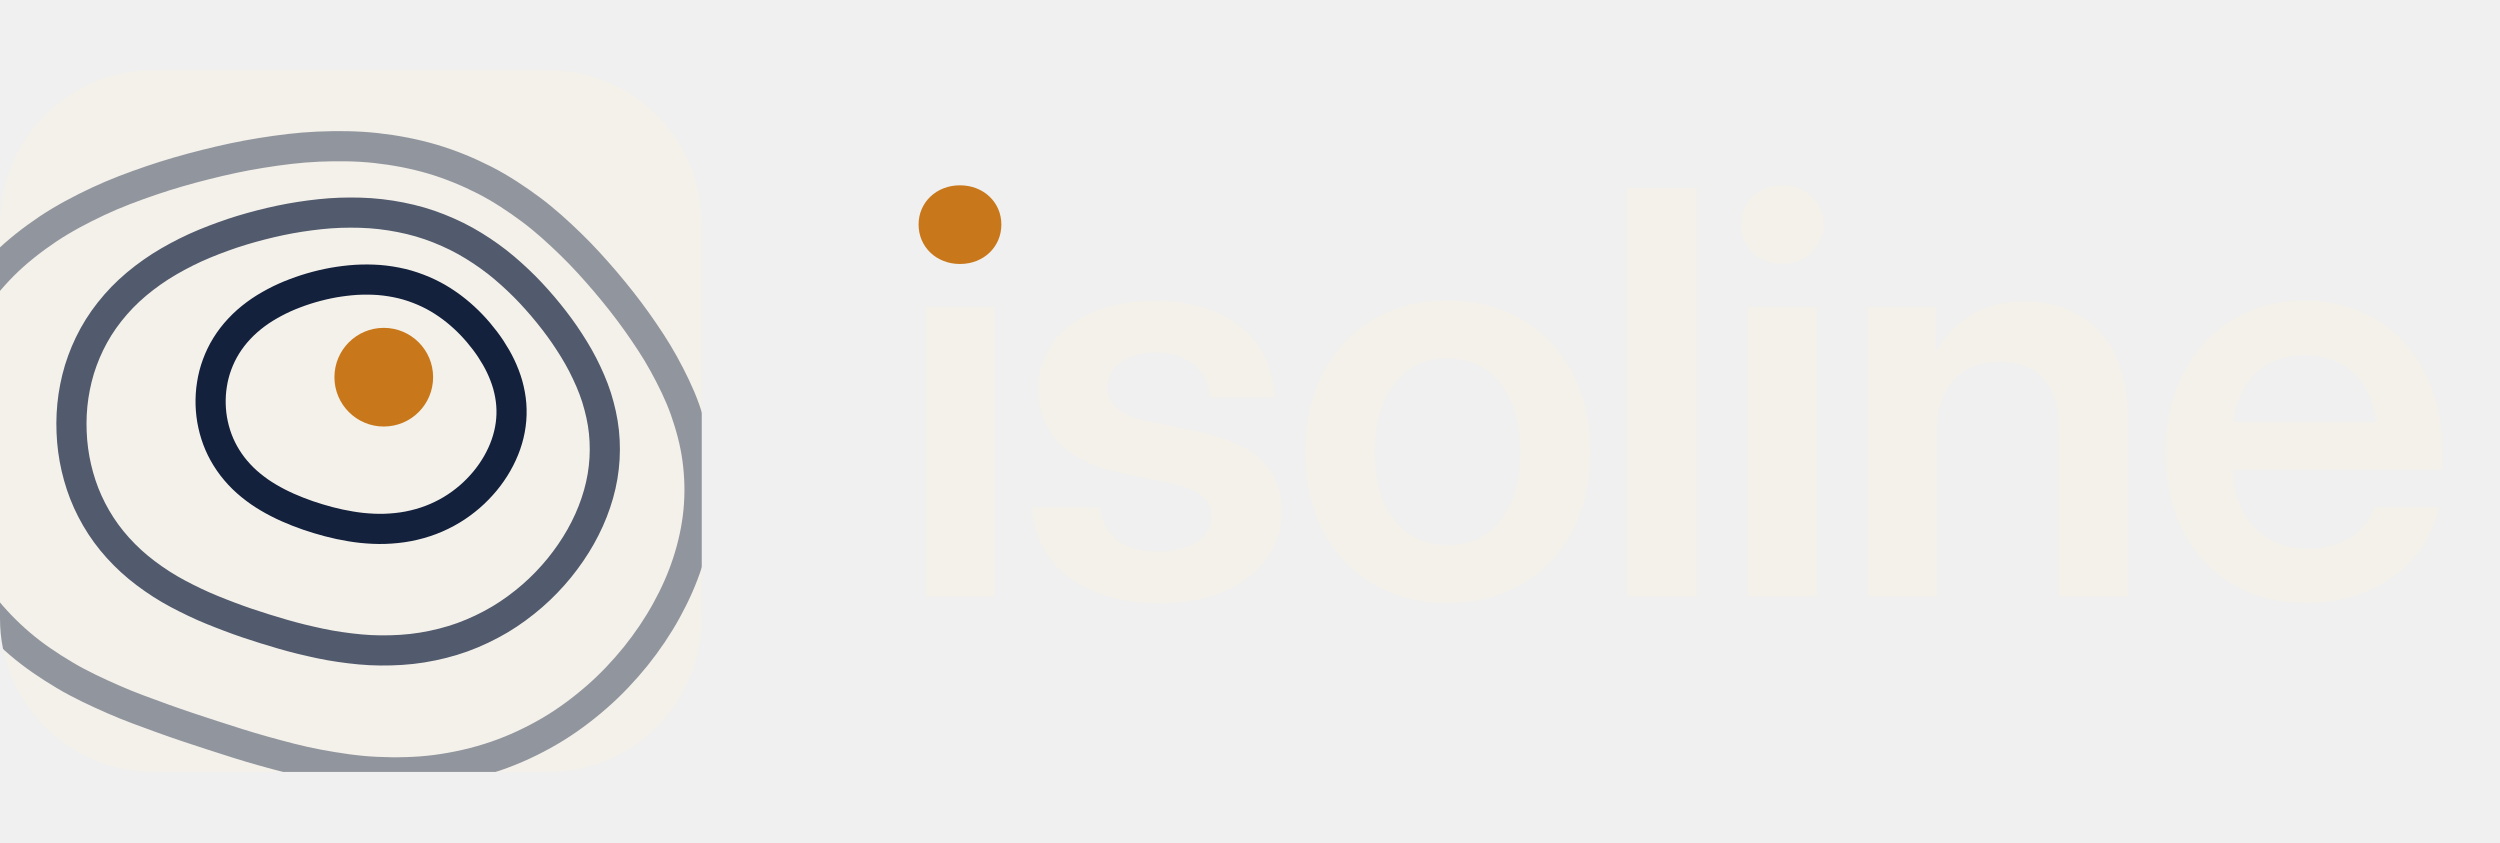
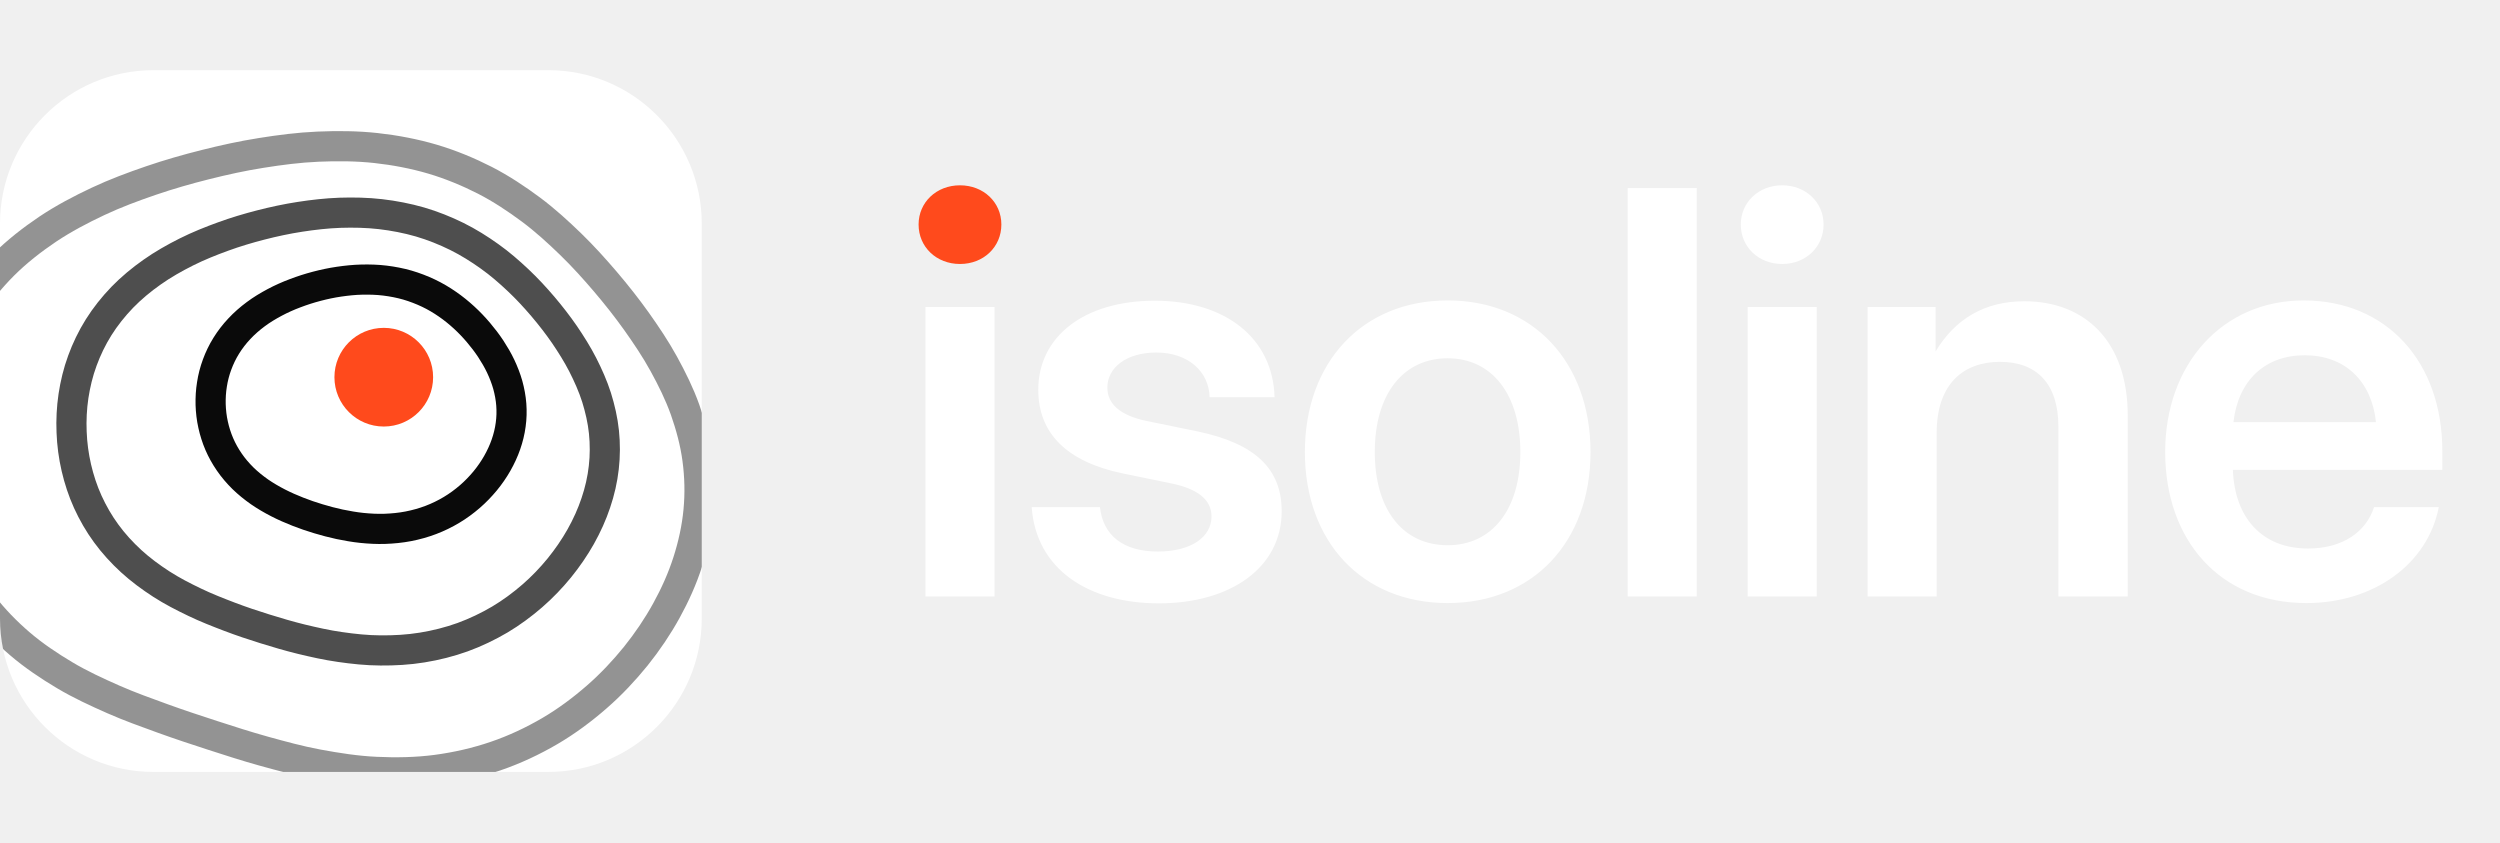
<svg xmlns="http://www.w3.org/2000/svg" viewBox="0 0 285 96" width="285" height="96" role="img" aria-label="Isoline">
  <defs>
    <clipPath id="c">
      <rect width="128" height="128" rx="28" />
    </clipPath>
  </defs>
  <g transform="translate(0 8) scale(0.625)">
    <g clip-path="url(#c)">
-       <rect width="128" height="128" rx="28" fill="#F4F1EA" />
+       <rect width="128" height="128" rx="28" fill="#FFFFFF" />
      <g fill="none" stroke-linejoin="round">
-         <path d="M127.22 71.00C127.63 74.07 127.71 77.25 127.41 80.36C127.12 83.48 126.43 86.63 125.45 89.67C124.48 92.71 123.13 95.72 121.55 98.58C119.97 101.45 118.08 104.25 115.97 106.88C113.85 109.50 111.47 112.04 108.85 114.32C106.24 116.60 103.35 118.76 100.27 120.56C97.19 122.36 93.82 123.95 90.37 125.12C86.93 126.30 83.23 127.14 79.60 127.62C75.97 128.10 72.20 128.16 68.60 127.99C65.00 127.83 61.41 127.26 58.00 126.63C54.59 126.00 51.31 125.09 48.11 124.21C44.91 123.32 41.86 122.33 38.80 121.34C35.74 120.35 32.75 119.36 29.73 118.27C26.71 117.17 23.66 116.09 20.67 114.77C17.68 113.45 14.63 112.05 11.80 110.36C8.96 108.67 6.14 106.78 3.64 104.64C1.15 102.51 -1.19 100.10 -3.16 97.54C-5.13 94.99 -6.82 92.18 -8.18 89.32C-9.54 86.45 -10.57 83.40 -11.31 80.35C-12.06 77.30 -12.50 74.14 -12.66 71.00C-12.82 67.86 -12.71 64.66 -12.26 61.52C-11.82 58.38 -11.10 55.21 -10.00 52.18C-8.91 49.15 -7.47 46.13 -5.70 43.35C-3.92 40.57 -1.75 37.90 0.65 35.50C3.05 33.11 5.83 30.93 8.70 29.00C11.57 27.08 14.72 25.42 17.87 23.94C21.01 22.46 24.30 21.24 27.57 20.12C30.84 19.00 34.15 18.06 37.49 17.22C40.83 16.38 44.19 15.64 47.61 15.10C51.03 14.55 54.51 14.10 58.00 13.95C61.49 13.80 65.08 13.82 68.56 14.20C72.04 14.58 75.57 15.25 78.89 16.23C82.20 17.21 85.45 18.56 88.45 20.09C91.44 21.63 94.25 23.50 96.86 25.44C99.46 27.38 101.83 29.55 104.09 31.74C106.35 33.93 108.41 36.22 110.41 38.56C112.41 40.91 114.30 43.30 116.08 45.79C117.85 48.29 119.58 50.85 121.06 53.55C122.54 56.24 123.94 59.06 124.97 61.96C125.99 64.87 126.82 67.93 127.22 71.00Z" stroke="#13213D" stroke-width="5.5" opacity="0.44" />
-         <path d="M110.16 66.00C110.38 68.13 110.38 70.34 110.13 72.49C109.89 74.65 109.39 76.83 108.68 78.92C107.98 81.02 107.04 83.09 105.93 85.07C104.82 87.04 103.50 88.97 102.03 90.78C100.56 92.58 98.90 94.32 97.09 95.89C95.28 97.46 93.29 98.94 91.17 100.20C89.05 101.45 86.74 102.56 84.38 103.42C82.02 104.27 79.49 104.91 76.99 105.31C74.50 105.72 71.91 105.86 69.41 105.84C66.91 105.83 64.41 105.56 62.00 105.21C59.59 104.87 57.26 104.34 54.97 103.79C52.69 103.23 50.49 102.58 48.31 101.90C46.12 101.22 43.98 100.50 41.85 99.69C39.72 98.88 37.58 98.04 35.52 97.05C33.45 96.06 31.37 94.99 29.43 93.74C27.50 92.49 25.61 91.10 23.93 89.56C22.25 88.02 20.69 86.31 19.37 84.50C18.05 82.70 16.92 80.73 16.01 78.73C15.10 76.73 14.41 74.61 13.92 72.49C13.43 70.37 13.14 68.17 13.06 66.00C12.97 63.83 13.08 61.61 13.40 59.44C13.73 57.28 14.25 55.09 15.02 53.00C15.78 50.91 16.78 48.83 17.99 46.90C19.20 44.97 20.68 43.11 22.30 41.43C23.93 39.75 25.80 38.20 27.75 36.83C29.70 35.45 31.84 34.24 33.99 33.16C36.15 32.08 38.41 31.17 40.67 30.35C42.94 29.52 45.26 28.83 47.59 28.23C49.93 27.63 52.30 27.12 54.70 26.75C57.10 26.38 59.55 26.10 62.00 26.01C64.45 25.93 66.95 25.98 69.39 26.26C71.82 26.54 74.29 27.02 76.61 27.69C78.94 28.37 81.22 29.29 83.33 30.33C85.45 31.38 87.45 32.64 89.31 33.97C91.18 35.30 92.89 36.79 94.50 38.31C96.12 39.83 97.60 41.44 99.01 43.09C100.42 44.75 101.74 46.45 102.96 48.22C104.17 50.00 105.32 51.83 106.30 53.74C107.27 55.65 108.16 57.64 108.81 59.68C109.45 61.73 109.94 63.87 110.16 66.00Z" stroke="#13213D" stroke-width="5.5" opacity="0.72" />
-         <path d="M93.26 61.00C93.35 62.21 93.32 63.45 93.15 64.66C92.99 65.88 92.69 67.10 92.28 68.27C91.87 69.45 91.33 70.61 90.70 71.72C90.07 72.83 89.32 73.91 88.49 74.92C87.65 75.93 86.72 76.90 85.70 77.78C84.68 78.66 83.56 79.49 82.37 80.20C81.19 80.91 79.90 81.54 78.58 82.04C77.27 82.54 75.86 82.93 74.47 83.20C73.07 83.47 71.62 83.61 70.21 83.66C68.80 83.71 67.38 83.63 66.00 83.49C64.62 83.35 63.27 83.10 61.94 82.83C60.62 82.55 59.33 82.20 58.06 81.82C56.79 81.44 55.54 81.01 54.32 80.53C53.10 80.05 51.88 79.52 50.72 78.92C49.55 78.32 48.40 77.65 47.33 76.91C46.26 76.16 45.23 75.33 44.31 74.43C43.39 73.52 42.54 72.53 41.83 71.49C41.11 70.45 40.49 69.34 40.00 68.20C39.51 67.06 39.13 65.86 38.87 64.66C38.60 63.46 38.46 62.22 38.42 61.00C38.39 59.78 38.46 58.53 38.66 57.31C38.85 56.09 39.16 54.87 39.60 53.69C40.03 52.52 40.59 51.35 41.27 50.26C41.94 49.18 42.75 48.12 43.65 47.17C44.54 46.21 45.57 45.31 46.65 44.51C47.72 43.71 48.90 43.00 50.10 42.36C51.30 41.72 52.56 41.16 53.84 40.68C55.12 40.19 56.44 39.77 57.77 39.42C59.10 39.07 60.46 38.78 61.83 38.58C63.20 38.38 64.60 38.23 66.00 38.20C67.40 38.17 68.82 38.21 70.21 38.38C71.59 38.55 72.99 38.82 74.31 39.20C75.64 39.59 76.94 40.09 78.16 40.67C79.38 41.25 80.54 41.94 81.62 42.69C82.70 43.43 83.71 44.26 84.65 45.12C85.59 45.98 86.45 46.89 87.26 47.84C88.07 48.79 88.82 49.78 89.50 50.80C90.17 51.83 90.80 52.89 91.32 53.99C91.84 55.09 92.29 56.24 92.62 57.41C92.94 58.58 93.17 59.79 93.26 61.00Z" stroke="#13213D" stroke-width="5.5" opacity="1.0" />
+         <path d="M127.22 71.00C127.63 74.07 127.71 77.25 127.41 80.36C127.12 83.48 126.43 86.63 125.45 89.67C124.48 92.71 123.13 95.72 121.55 98.58C119.97 101.45 118.08 104.25 115.97 106.88C113.85 109.50 111.47 112.04 108.85 114.32C106.24 116.60 103.35 118.76 100.27 120.56C97.19 122.36 93.82 123.95 90.37 125.12C86.93 126.30 83.23 127.14 79.60 127.62C75.97 128.10 72.20 128.16 68.60 127.99C65.00 127.83 61.41 127.26 58.00 126.63C54.59 126.00 51.31 125.09 48.11 124.21C44.91 123.32 41.86 122.33 38.80 121.34C35.74 120.35 32.75 119.36 29.73 118.27C26.71 117.17 23.66 116.09 20.67 114.77C17.68 113.45 14.63 112.05 11.80 110.36C8.96 108.67 6.14 106.78 3.64 104.64C1.15 102.51 -1.19 100.10 -3.16 97.54C-5.13 94.99 -6.82 92.18 -8.18 89.32C-9.54 86.45 -10.57 83.40 -11.31 80.35C-12.06 77.30 -12.50 74.14 -12.66 71.00C-12.82 67.86 -12.71 64.66 -12.26 61.52C-11.82 58.38 -11.10 55.21 -10.00 52.18C-8.91 49.15 -7.47 46.13 -5.70 43.35C-3.92 40.57 -1.75 37.90 0.65 35.50C3.05 33.11 5.83 30.93 8.70 29.00C11.57 27.08 14.72 25.42 17.87 23.94C21.01 22.46 24.30 21.24 27.57 20.12C30.84 19.00 34.15 18.06 37.49 17.22C40.83 16.38 44.19 15.64 47.61 15.10C51.03 14.55 54.51 14.10 58.00 13.95C61.49 13.80 65.08 13.82 68.56 14.20C72.04 14.58 75.57 15.25 78.89 16.23C82.20 17.21 85.45 18.56 88.45 20.09C91.44 21.63 94.25 23.50 96.86 25.44C99.46 27.38 101.83 29.55 104.09 31.74C106.35 33.93 108.41 36.22 110.41 38.56C112.41 40.91 114.30 43.30 116.08 45.79C117.85 48.29 119.58 50.85 121.06 53.55C122.54 56.24 123.94 59.06 124.97 61.96C125.99 64.87 126.82 67.93 127.22 71.00Z" stroke="#0A0A0A" stroke-width="5.5" opacity="0.44" />
+         <path d="M110.16 66.00C110.38 68.13 110.38 70.34 110.13 72.49C109.89 74.65 109.39 76.83 108.68 78.92C107.98 81.02 107.04 83.09 105.93 85.07C104.82 87.04 103.50 88.97 102.03 90.78C100.56 92.58 98.90 94.32 97.09 95.89C95.28 97.46 93.29 98.94 91.17 100.20C89.05 101.45 86.74 102.56 84.38 103.42C82.02 104.27 79.49 104.91 76.99 105.31C74.50 105.72 71.91 105.86 69.41 105.84C66.91 105.83 64.41 105.56 62.00 105.21C59.59 104.87 57.26 104.34 54.97 103.79C52.69 103.23 50.49 102.58 48.31 101.90C46.12 101.22 43.98 100.50 41.85 99.69C39.72 98.88 37.58 98.04 35.52 97.05C33.45 96.06 31.37 94.99 29.43 93.74C27.50 92.49 25.61 91.10 23.93 89.56C22.25 88.02 20.69 86.31 19.37 84.50C18.05 82.70 16.92 80.73 16.01 78.73C15.10 76.73 14.41 74.61 13.92 72.49C13.43 70.37 13.14 68.17 13.06 66.00C12.97 63.83 13.08 61.61 13.40 59.44C13.73 57.28 14.25 55.09 15.02 53.00C15.78 50.91 16.78 48.83 17.99 46.90C19.20 44.97 20.68 43.11 22.30 41.43C23.93 39.75 25.80 38.20 27.75 36.83C29.70 35.45 31.84 34.24 33.99 33.16C36.15 32.08 38.41 31.17 40.67 30.35C42.94 29.52 45.26 28.83 47.59 28.23C49.93 27.63 52.30 27.12 54.70 26.75C57.10 26.38 59.55 26.10 62.00 26.01C64.45 25.93 66.95 25.98 69.39 26.26C71.82 26.54 74.29 27.02 76.61 27.69C78.94 28.37 81.22 29.29 83.33 30.33C85.45 31.38 87.45 32.64 89.31 33.97C91.18 35.30 92.89 36.79 94.50 38.31C96.12 39.83 97.60 41.44 99.01 43.09C100.42 44.75 101.74 46.45 102.96 48.22C104.17 50.00 105.32 51.83 106.30 53.74C107.27 55.65 108.16 57.64 108.81 59.68C109.45 61.73 109.94 63.87 110.16 66.00Z" stroke="#0A0A0A" stroke-width="5.5" opacity="0.72" />
+         <path d="M93.26 61.00C93.35 62.21 93.32 63.45 93.15 64.66C92.99 65.88 92.69 67.10 92.28 68.27C91.87 69.45 91.33 70.61 90.70 71.72C90.07 72.83 89.32 73.91 88.49 74.92C87.65 75.93 86.72 76.90 85.70 77.78C84.68 78.66 83.56 79.49 82.37 80.20C81.19 80.91 79.90 81.54 78.58 82.04C77.27 82.54 75.86 82.93 74.47 83.20C73.07 83.47 71.62 83.61 70.21 83.66C68.80 83.71 67.38 83.63 66.00 83.49C64.62 83.35 63.27 83.10 61.94 82.83C60.62 82.55 59.33 82.20 58.06 81.82C56.79 81.44 55.54 81.01 54.32 80.53C53.10 80.05 51.88 79.52 50.72 78.92C49.55 78.32 48.40 77.65 47.33 76.91C46.26 76.16 45.23 75.33 44.31 74.43C43.39 73.52 42.54 72.53 41.83 71.49C41.11 70.45 40.49 69.34 40.00 68.20C39.51 67.06 39.13 65.86 38.87 64.66C38.60 63.46 38.46 62.22 38.42 61.00C38.39 59.78 38.46 58.53 38.66 57.31C38.85 56.09 39.16 54.87 39.60 53.69C40.03 52.52 40.59 51.35 41.27 50.26C41.94 49.18 42.75 48.12 43.65 47.17C44.54 46.21 45.57 45.31 46.65 44.51C47.72 43.71 48.90 43.00 50.10 42.36C51.30 41.72 52.56 41.16 53.84 40.68C55.12 40.19 56.44 39.77 57.77 39.42C59.10 39.07 60.46 38.78 61.83 38.58C63.20 38.38 64.60 38.23 66.00 38.20C67.40 38.17 68.82 38.21 70.21 38.38C71.59 38.55 72.99 38.82 74.31 39.20C75.64 39.59 76.94 40.09 78.16 40.67C79.38 41.25 80.54 41.94 81.62 42.69C82.70 43.43 83.71 44.26 84.65 45.12C85.59 45.98 86.45 46.89 87.26 47.84C88.07 48.79 88.82 49.78 89.50 50.80C90.17 51.83 90.80 52.89 91.32 53.99C91.84 55.09 92.29 56.24 92.62 57.41C92.94 58.58 93.17 59.79 93.26 61.00Z" stroke="#0A0A0A" stroke-width="5.5" opacity="1.0" />
      </g>
-       <circle cx="70.0" cy="56.0" r="9" fill="#C8781A" />
+       <circle cx="70.0" cy="56.0" r="9" fill="#FF4A1C" />
    </g>
  </g>
  <g transform="translate(102 68)">
-     <path d="M3.5 0.0H11.375V-33.0H3.5ZM30.113 0.781C38.269 0.781 44.112 -3.281 44.112 -9.719C44.112 -14.562 41.081 -17.438 34.55 -18.812L28.613 -20.031C25.863 -20.625 24.238 -21.844 24.238 -23.812C24.238 -26.062 26.363 -27.812 29.831 -27.812C33.425 -27.812 35.831 -25.656 35.894 -22.719H43.3C43.112 -29.5 37.644 -33.719 29.644 -33.719C21.581 -33.719 16.363 -29.625 16.363 -23.562C16.363 -18.562 19.675 -15.344 25.988 -14.031L31.613 -12.875C34.394 -12.281 36.112 -11.125 36.112 -9.125C36.112 -6.781 33.8 -5.125 29.988 -5.125C26.05 -5.125 23.738 -6.969 23.394 -10.188H15.613C16.113 -3.094 22.081 0.781 30.113 0.781ZM63.038 0.75C72.756 0.75 79.319 -6.219 79.319 -16.469C79.319 -26.719 72.756 -33.75 63.038 -33.75C53.319 -33.75 46.756 -26.719 46.756 -16.469C46.756 -6.219 53.319 0.75 63.038 0.75ZM63.038 -5.844C57.944 -5.844 54.725 -9.875 54.725 -16.469C54.725 -23.094 57.975 -27.156 63.038 -27.156C68.069 -27.156 71.319 -23.062 71.319 -16.469C71.319 -9.906 68.1 -5.844 63.038 -5.844ZM91.431 -46.562H83.556V0.0H91.431ZM97.231 0.0H105.106V-33.0H97.231ZM101.169 -37.906C103.856 -37.906 105.888 -39.844 105.888 -42.406C105.888 -44.938 103.856 -46.875 101.169 -46.875C98.481 -46.875 96.45 -44.938 96.45 -42.406C96.45 -39.844 98.481 -37.906 101.169 -37.906ZM118.781 -18.656C118.781 -24.281 121.875 -26.75 126.0 -26.75C130.219 -26.75 132.656 -24.219 132.656 -19.375V0.0H140.562V-20.625C140.562 -29.094 135.688 -33.656 128.781 -33.656C124.25 -33.656 120.906 -31.656 118.656 -27.938V-33.0H110.906V0.0H118.781ZM160.925 0.75C168.644 0.75 174.769 -3.719 176.019 -10.188H168.644C167.738 -7.375 165.081 -5.469 161.113 -5.469C155.8 -5.469 152.738 -9.062 152.55 -14.438H176.425V-16.594C176.425 -26.719 170.113 -33.75 160.613 -33.75C151.363 -33.75 144.831 -26.5 144.831 -16.469C144.831 -6.469 151.019 0.75 160.925 0.75ZM152.613 -19.875C153.144 -24.594 156.175 -27.5 160.738 -27.5C165.3 -27.5 168.363 -24.594 168.863 -19.875Z" fill="#F4F1EA" />
-     <path d="M7.438 -37.906C10.125 -37.906 12.156 -39.844 12.156 -42.406C12.156 -44.938 10.125 -46.875 7.438 -46.875C4.75 -46.875 2.719 -44.938 2.719 -42.406C2.719 -39.844 4.75 -37.906 7.438 -37.906Z" fill="#C8781A" />
+     <path d="M3.5 0.0H11.375V-33.0H3.5ZM30.113 0.781C38.269 0.781 44.112 -3.281 44.112 -9.719C44.112 -14.562 41.081 -17.438 34.55 -18.812L28.613 -20.031C25.863 -20.625 24.238 -21.844 24.238 -23.812C24.238 -26.062 26.363 -27.812 29.831 -27.812C33.425 -27.812 35.831 -25.656 35.894 -22.719H43.3C43.112 -29.5 37.644 -33.719 29.644 -33.719C21.581 -33.719 16.363 -29.625 16.363 -23.562C16.363 -18.562 19.675 -15.344 25.988 -14.031L31.613 -12.875C34.394 -12.281 36.112 -11.125 36.112 -9.125C36.112 -6.781 33.8 -5.125 29.988 -5.125C26.05 -5.125 23.738 -6.969 23.394 -10.188H15.613C16.113 -3.094 22.081 0.781 30.113 0.781ZM63.038 0.75C72.756 0.75 79.319 -6.219 79.319 -16.469C79.319 -26.719 72.756 -33.75 63.038 -33.75C53.319 -33.75 46.756 -26.719 46.756 -16.469C46.756 -6.219 53.319 0.75 63.038 0.75ZM63.038 -5.844C57.944 -5.844 54.725 -9.875 54.725 -16.469C54.725 -23.094 57.975 -27.156 63.038 -27.156C68.069 -27.156 71.319 -23.062 71.319 -16.469C71.319 -9.906 68.1 -5.844 63.038 -5.844ZM91.431 -46.562H83.556V0.0H91.431ZM97.231 0.0H105.106V-33.0H97.231ZM101.169 -37.906C103.856 -37.906 105.888 -39.844 105.888 -42.406C105.888 -44.938 103.856 -46.875 101.169 -46.875C98.481 -46.875 96.45 -44.938 96.45 -42.406C96.45 -39.844 98.481 -37.906 101.169 -37.906ZM118.781 -18.656C118.781 -24.281 121.875 -26.75 126.0 -26.75C130.219 -26.75 132.656 -24.219 132.656 -19.375V0.0H140.562V-20.625C140.562 -29.094 135.688 -33.656 128.781 -33.656C124.25 -33.656 120.906 -31.656 118.656 -27.938V-33.0H110.906V0.0H118.781ZM160.925 0.75C168.644 0.75 174.769 -3.719 176.019 -10.188H168.644C167.738 -7.375 165.081 -5.469 161.113 -5.469C155.8 -5.469 152.738 -9.062 152.55 -14.438H176.425V-16.594C176.425 -26.719 170.113 -33.75 160.613 -33.75C151.363 -33.75 144.831 -26.5 144.831 -16.469C144.831 -6.469 151.019 0.75 160.925 0.75ZM152.613 -19.875C153.144 -24.594 156.175 -27.5 160.738 -27.5C165.3 -27.5 168.363 -24.594 168.863 -19.875Z" fill="#FFFFFF" />
+     <path d="M7.438 -37.906C10.125 -37.906 12.156 -39.844 12.156 -42.406C12.156 -44.938 10.125 -46.875 7.438 -46.875C4.75 -46.875 2.719 -44.938 2.719 -42.406C2.719 -39.844 4.75 -37.906 7.438 -37.906Z" fill="#FF4A1C" />
  </g>
</svg>
